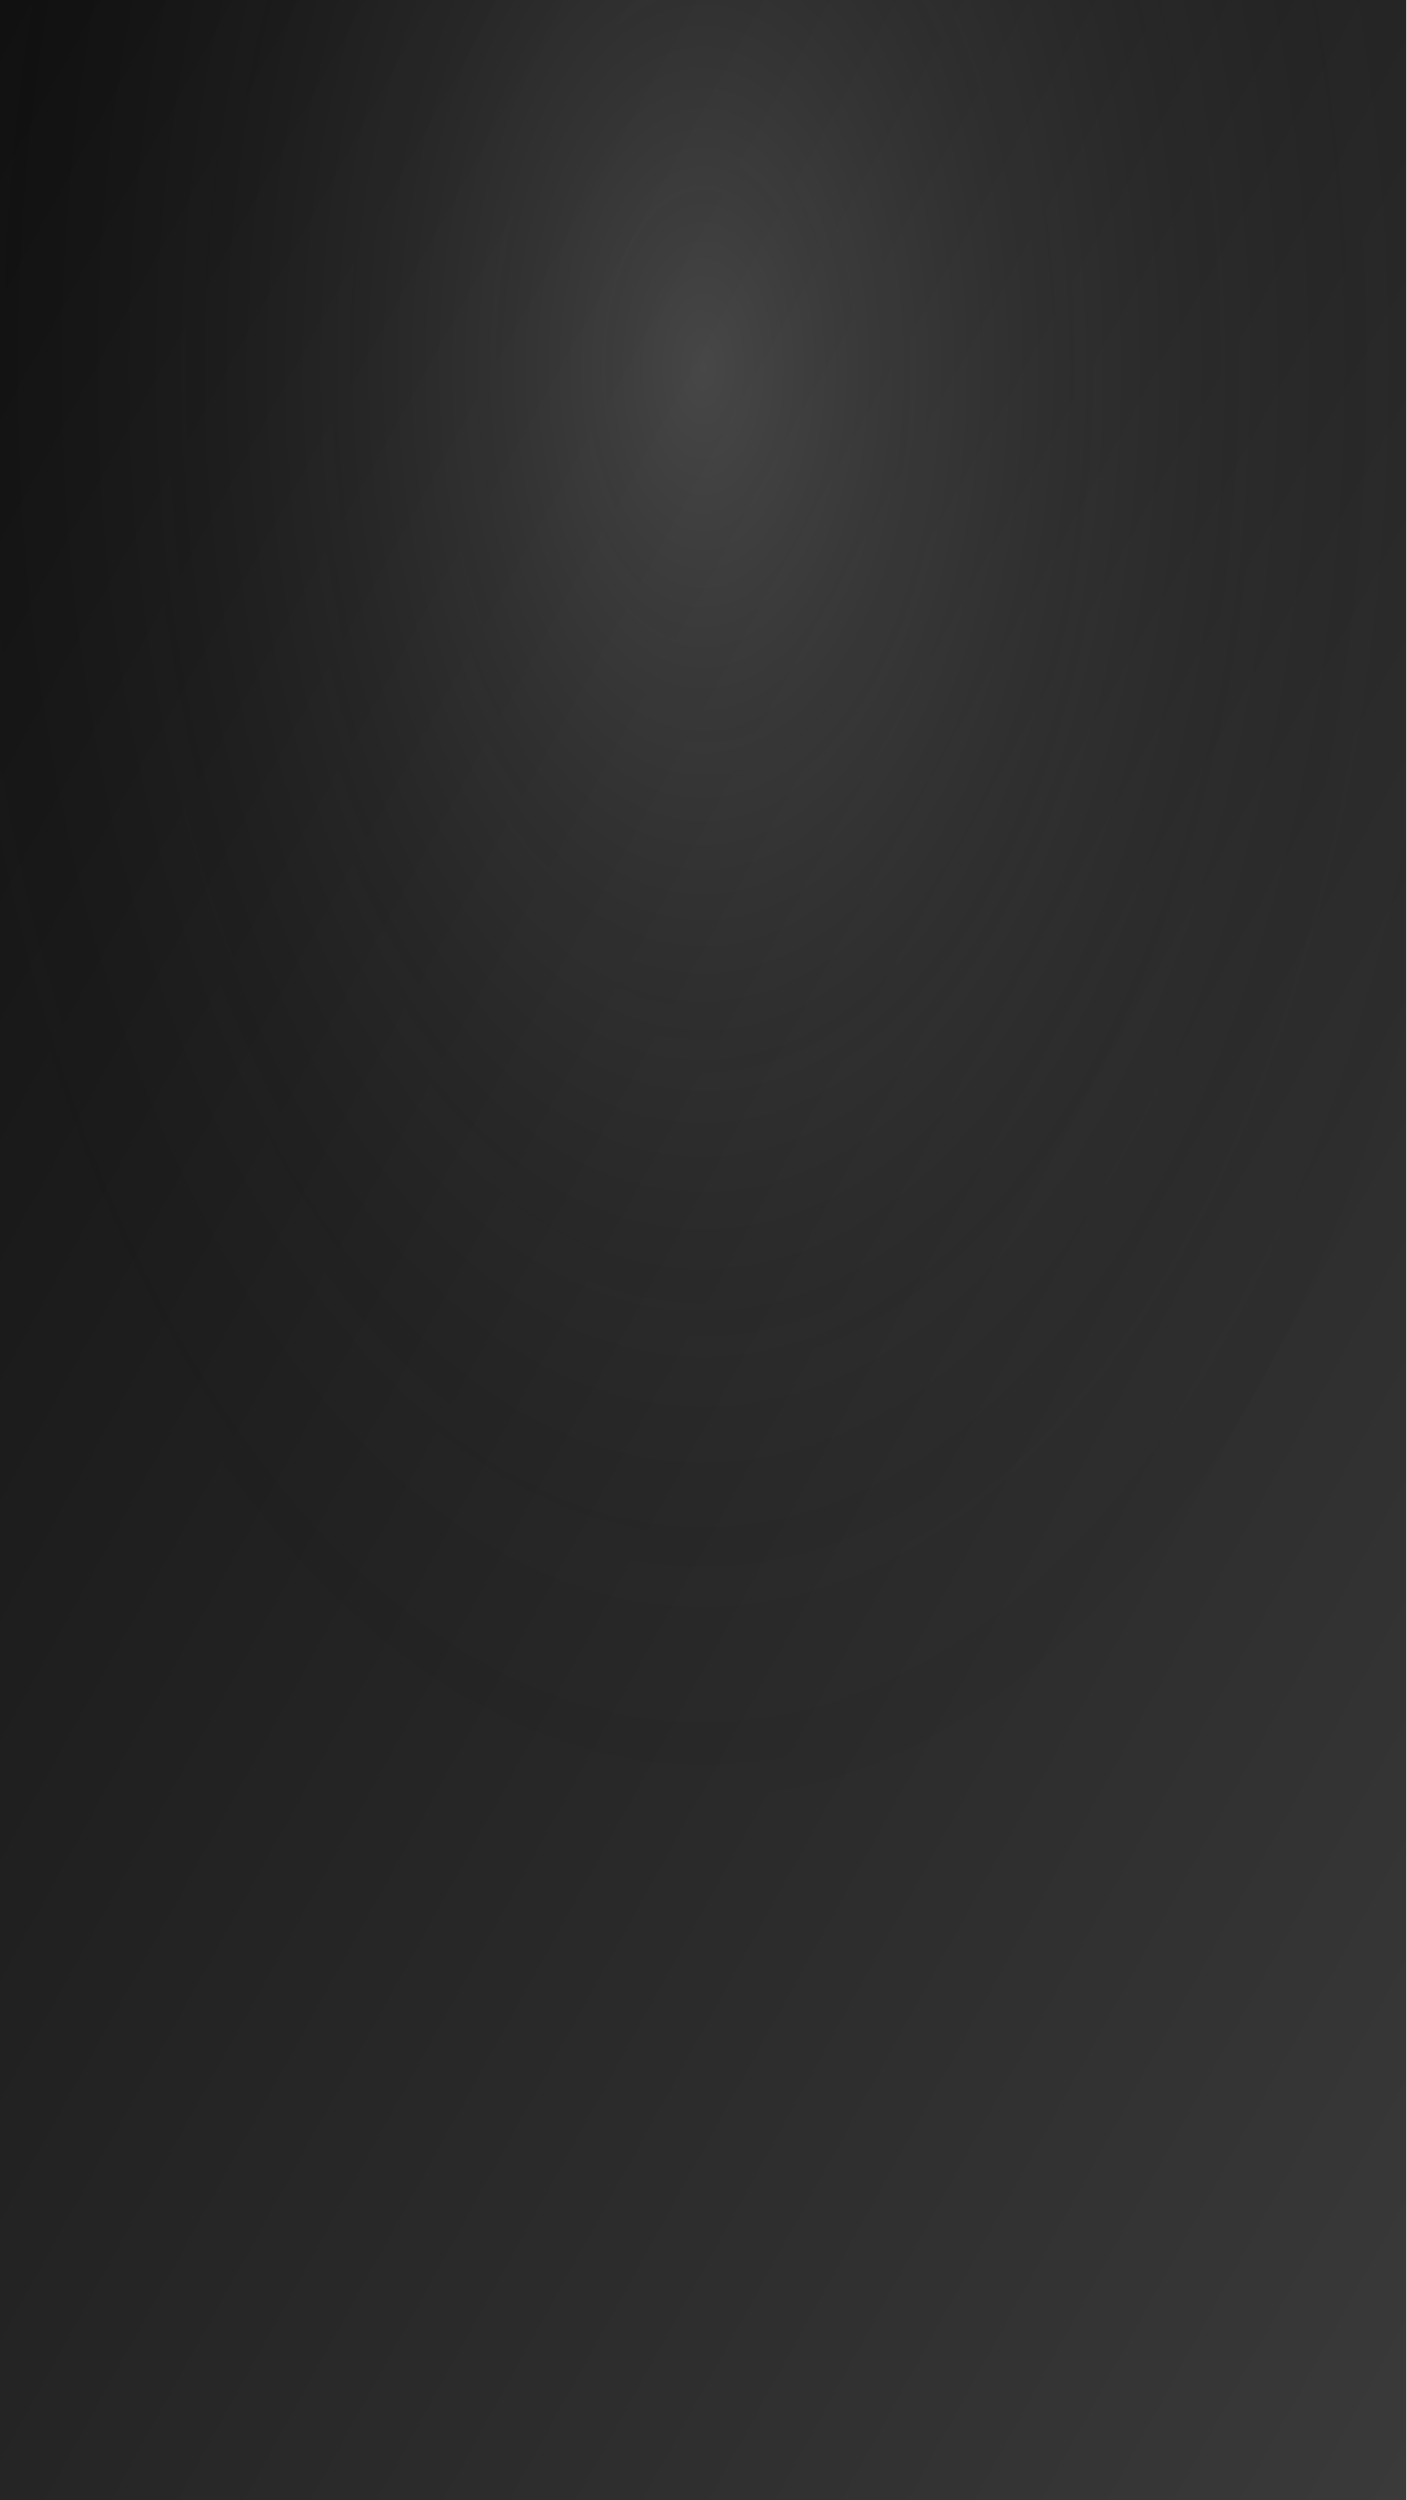
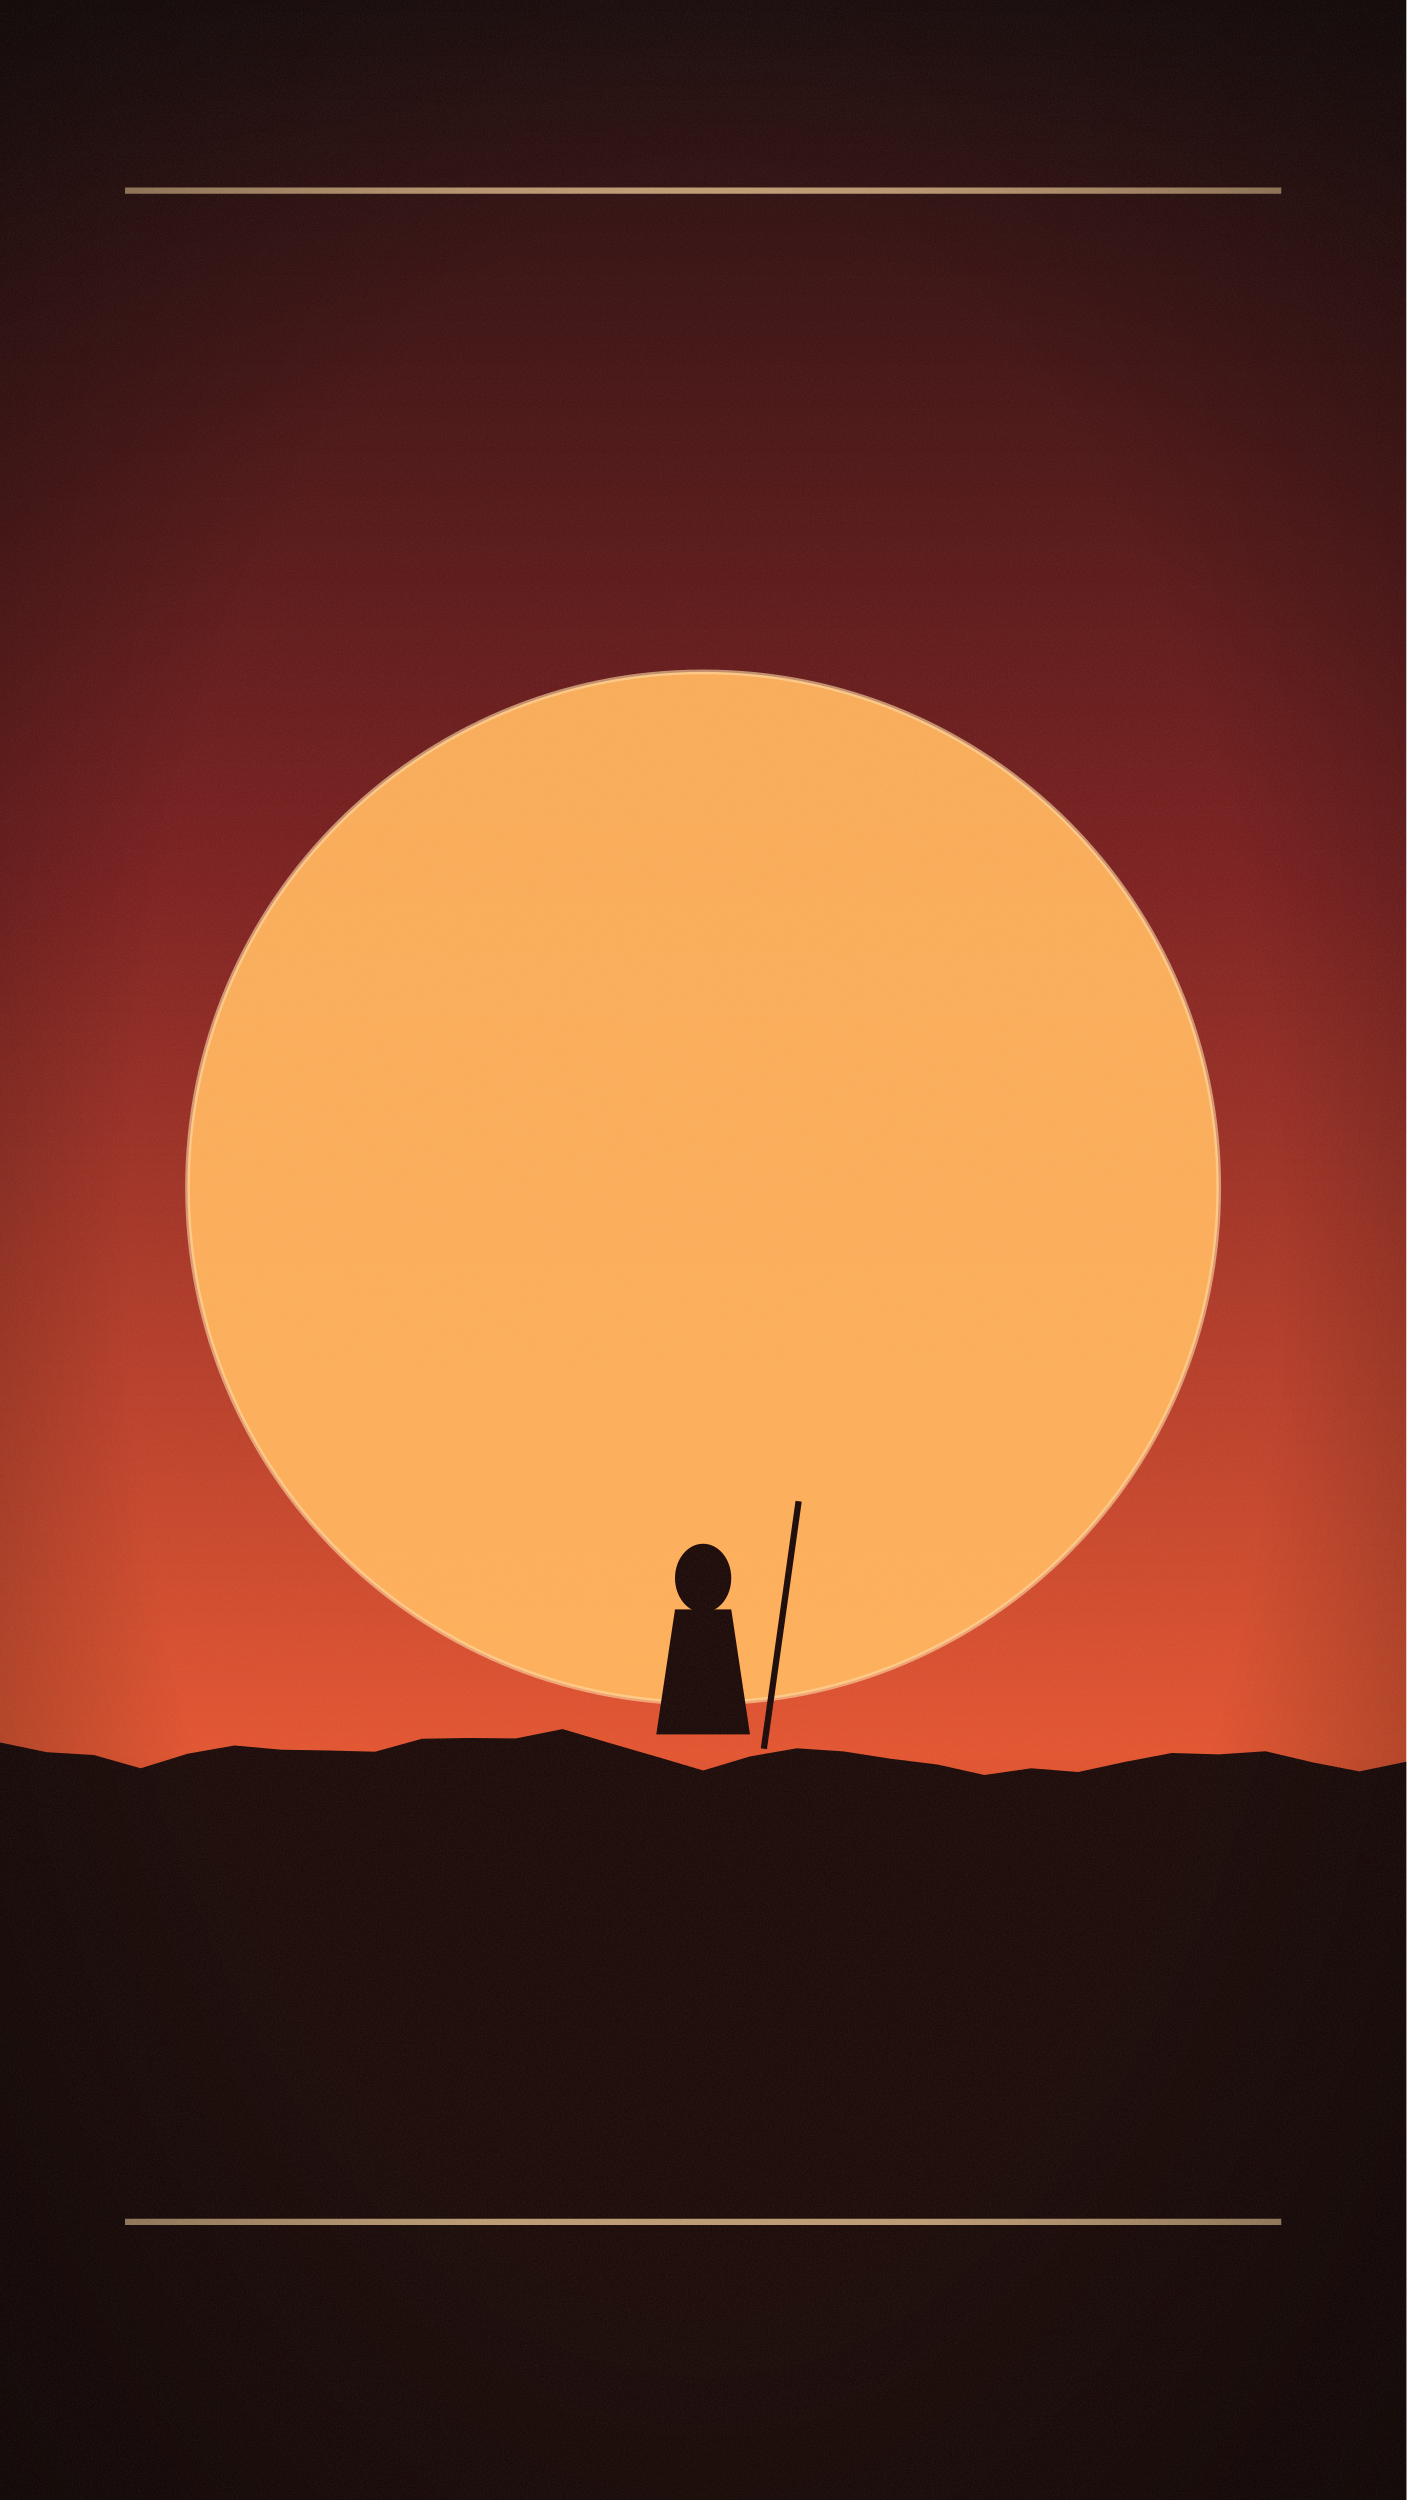
<svg xmlns="http://www.w3.org/2000/svg" width="900" height="1600" viewBox="0 0 900 1600">
  <defs>
-     <linearGradient id="g" x1="0" y1="0" x2="1" y2="1">
-       <stop offset="0" stop-color="#101010" />
-       <stop offset="1" stop-color="#3a3a3a" />
+     <filter id="grain">
+       <feTurbulence type="fractalNoise" baseFrequency="0.9" numOctaves="2" stitchTiles="stitch" />
+       <feColorMatrix values="0 0 0 0 1  0 0 0 0 1  0 0 0 0 1  0 0 0 0.06 0" />
+     </filter>
+     <radialGradient id="vig" cx="0.5" cy="0.5" r="0.75">
+       <stop offset="0.55" stop-color="#000" stop-opacity="0" />
+       <stop offset="1" stop-color="#000" stop-opacity="0.55" />
+     </radialGradient>
+     <linearGradient id="s" x1="0" y1="0" x2="0" y2="1">
+       <stop offset="0" stop-color="#1a0a0a" />
+       <stop offset="0.35" stop-color="#7a1e1e" />
+       <stop offset="0.7" stop-color="#e2532e" />
+       <stop offset="1" stop-color="#2a0e0a" />
    </linearGradient>
-     <radialGradient id="r" cx="0.5" cy="0.15" r="0.6">
-       <stop offset="0" stop-color="#ffffff" stop-opacity="0.18" />
-       <stop offset="1" stop-color="#000000" stop-opacity="0" />
-     </radialGradient>
  </defs>
-   <rect width="900" height="1600" fill="url(#g)" />
-   <rect width="900" height="1600" fill="url(#r)" />
+   <rect width="900" height="1600" fill="url(#s)" />
+   <circle cx="450" cy="760" r="330" fill="#ffb25a" opacity="0.95" />
+   <circle cx="450" cy="760" r="330" fill="none" stroke="#ffd9a0" stroke-width="3" opacity="0.6" />
+   <path d="M0,1600 L0.0,1115.2 L30.0,1121.4 L60.0,1123.2 L90.0,1131.7 L120.0,1122.4 L150.0,1117.1 L180.0,1119.8 L210.0,1120.3 L240.0,1121.1 L270.0,1112.8 L300.0,1112.3 L330.0,1112.6 L360.0,1106.6 L390.0,1115.5 L420.0,1124.2 L450.0,1133.1 L480.0,1124.1 L510.0,1118.9 L540.0,1120.9 L570.0,1125.6 L600.0,1129.3 L630.0,1136.0 L660.0,1131.7 L690.0,1134.1 L720.0,1127.6 L750.0,1121.9 L780.0,1122.8 L810.0,1120.8 L840.0,1127.9 L870.0,1133.7 L900.0,1127.5 L900,1600 Z" fill="#1a0806" />
+   <g fill="#1a0806">
+     <ellipse cx="450" cy="1010" rx="18" ry="22" />
+     <path d="M432 1030 L468 1030 L480 1110 L420 1110 Z" />
+     <rect x="498" y="960" width="4" height="160" transform="rotate(8 500 1040)" />
+   </g>
+   <rect x="80" y="120" width="740" height="4" fill="#ffd9a0" opacity="0.7" />
+   <rect x="80" y="1420" width="740" height="4" fill="#ffd9a0" opacity="0.7" />
+   <rect width="900" height="1600" fill="url(#vig)" />
+   <rect width="900" height="1600" filter="url(#grain)" />
</svg>
